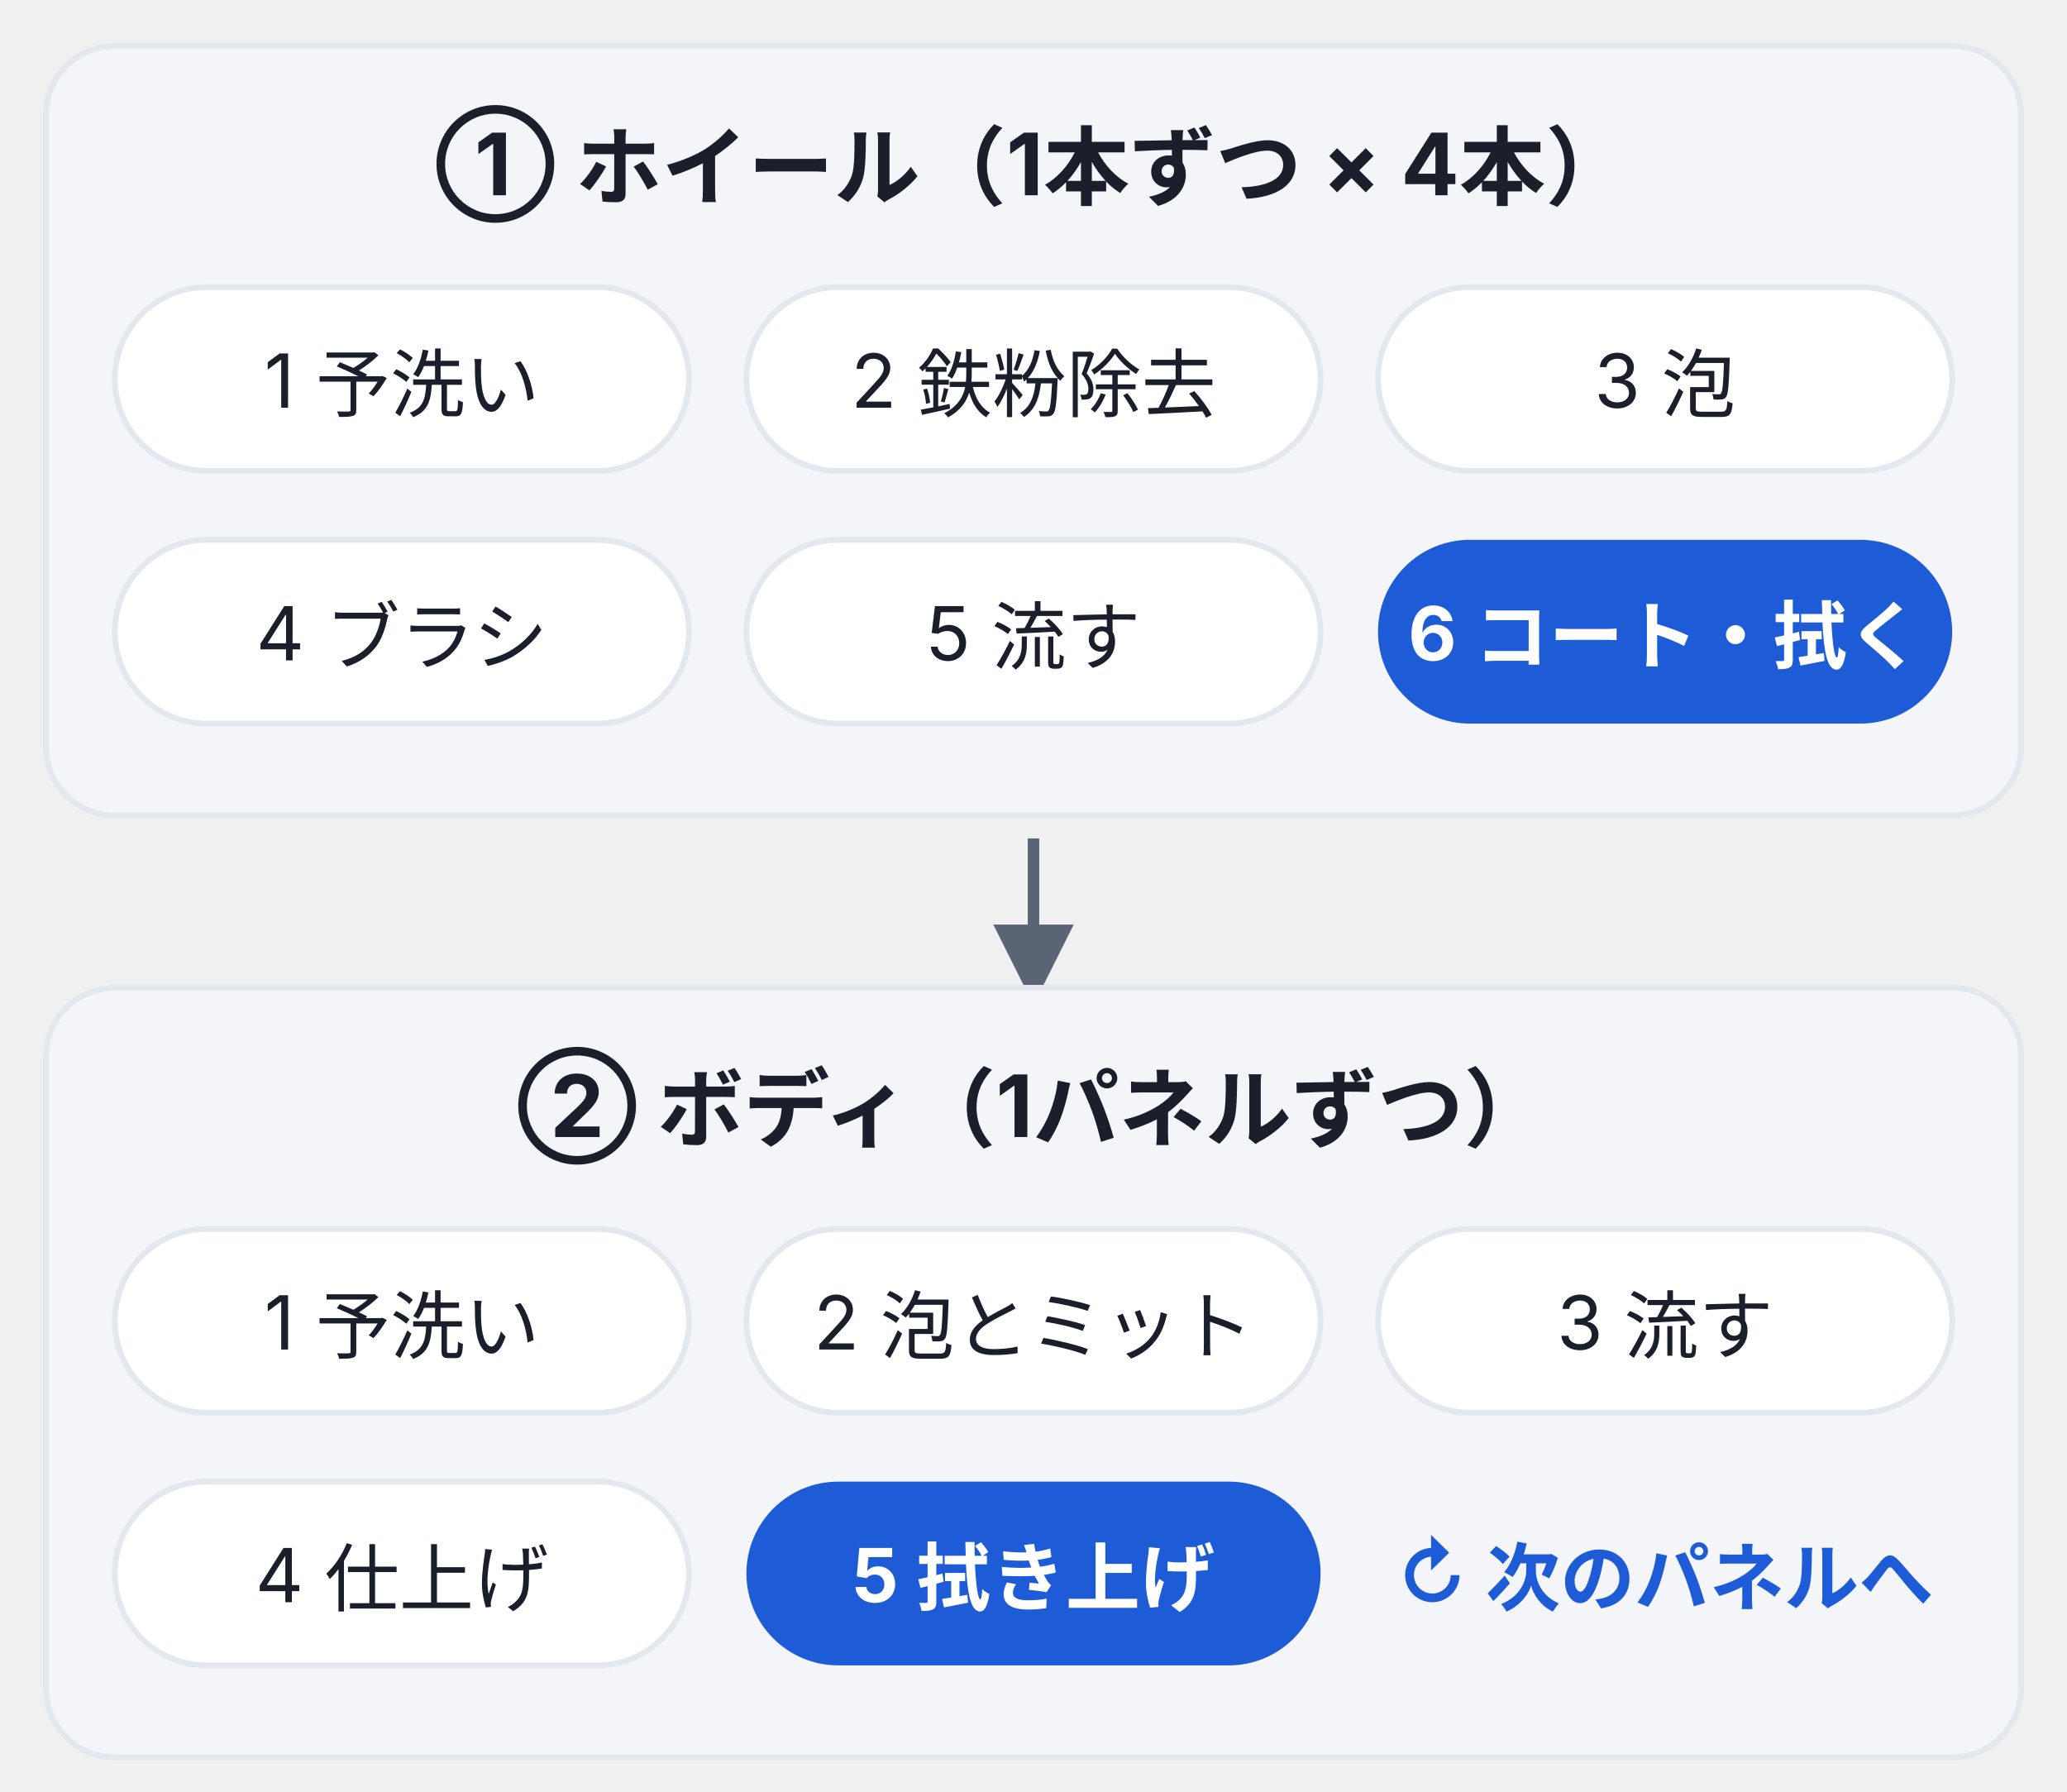
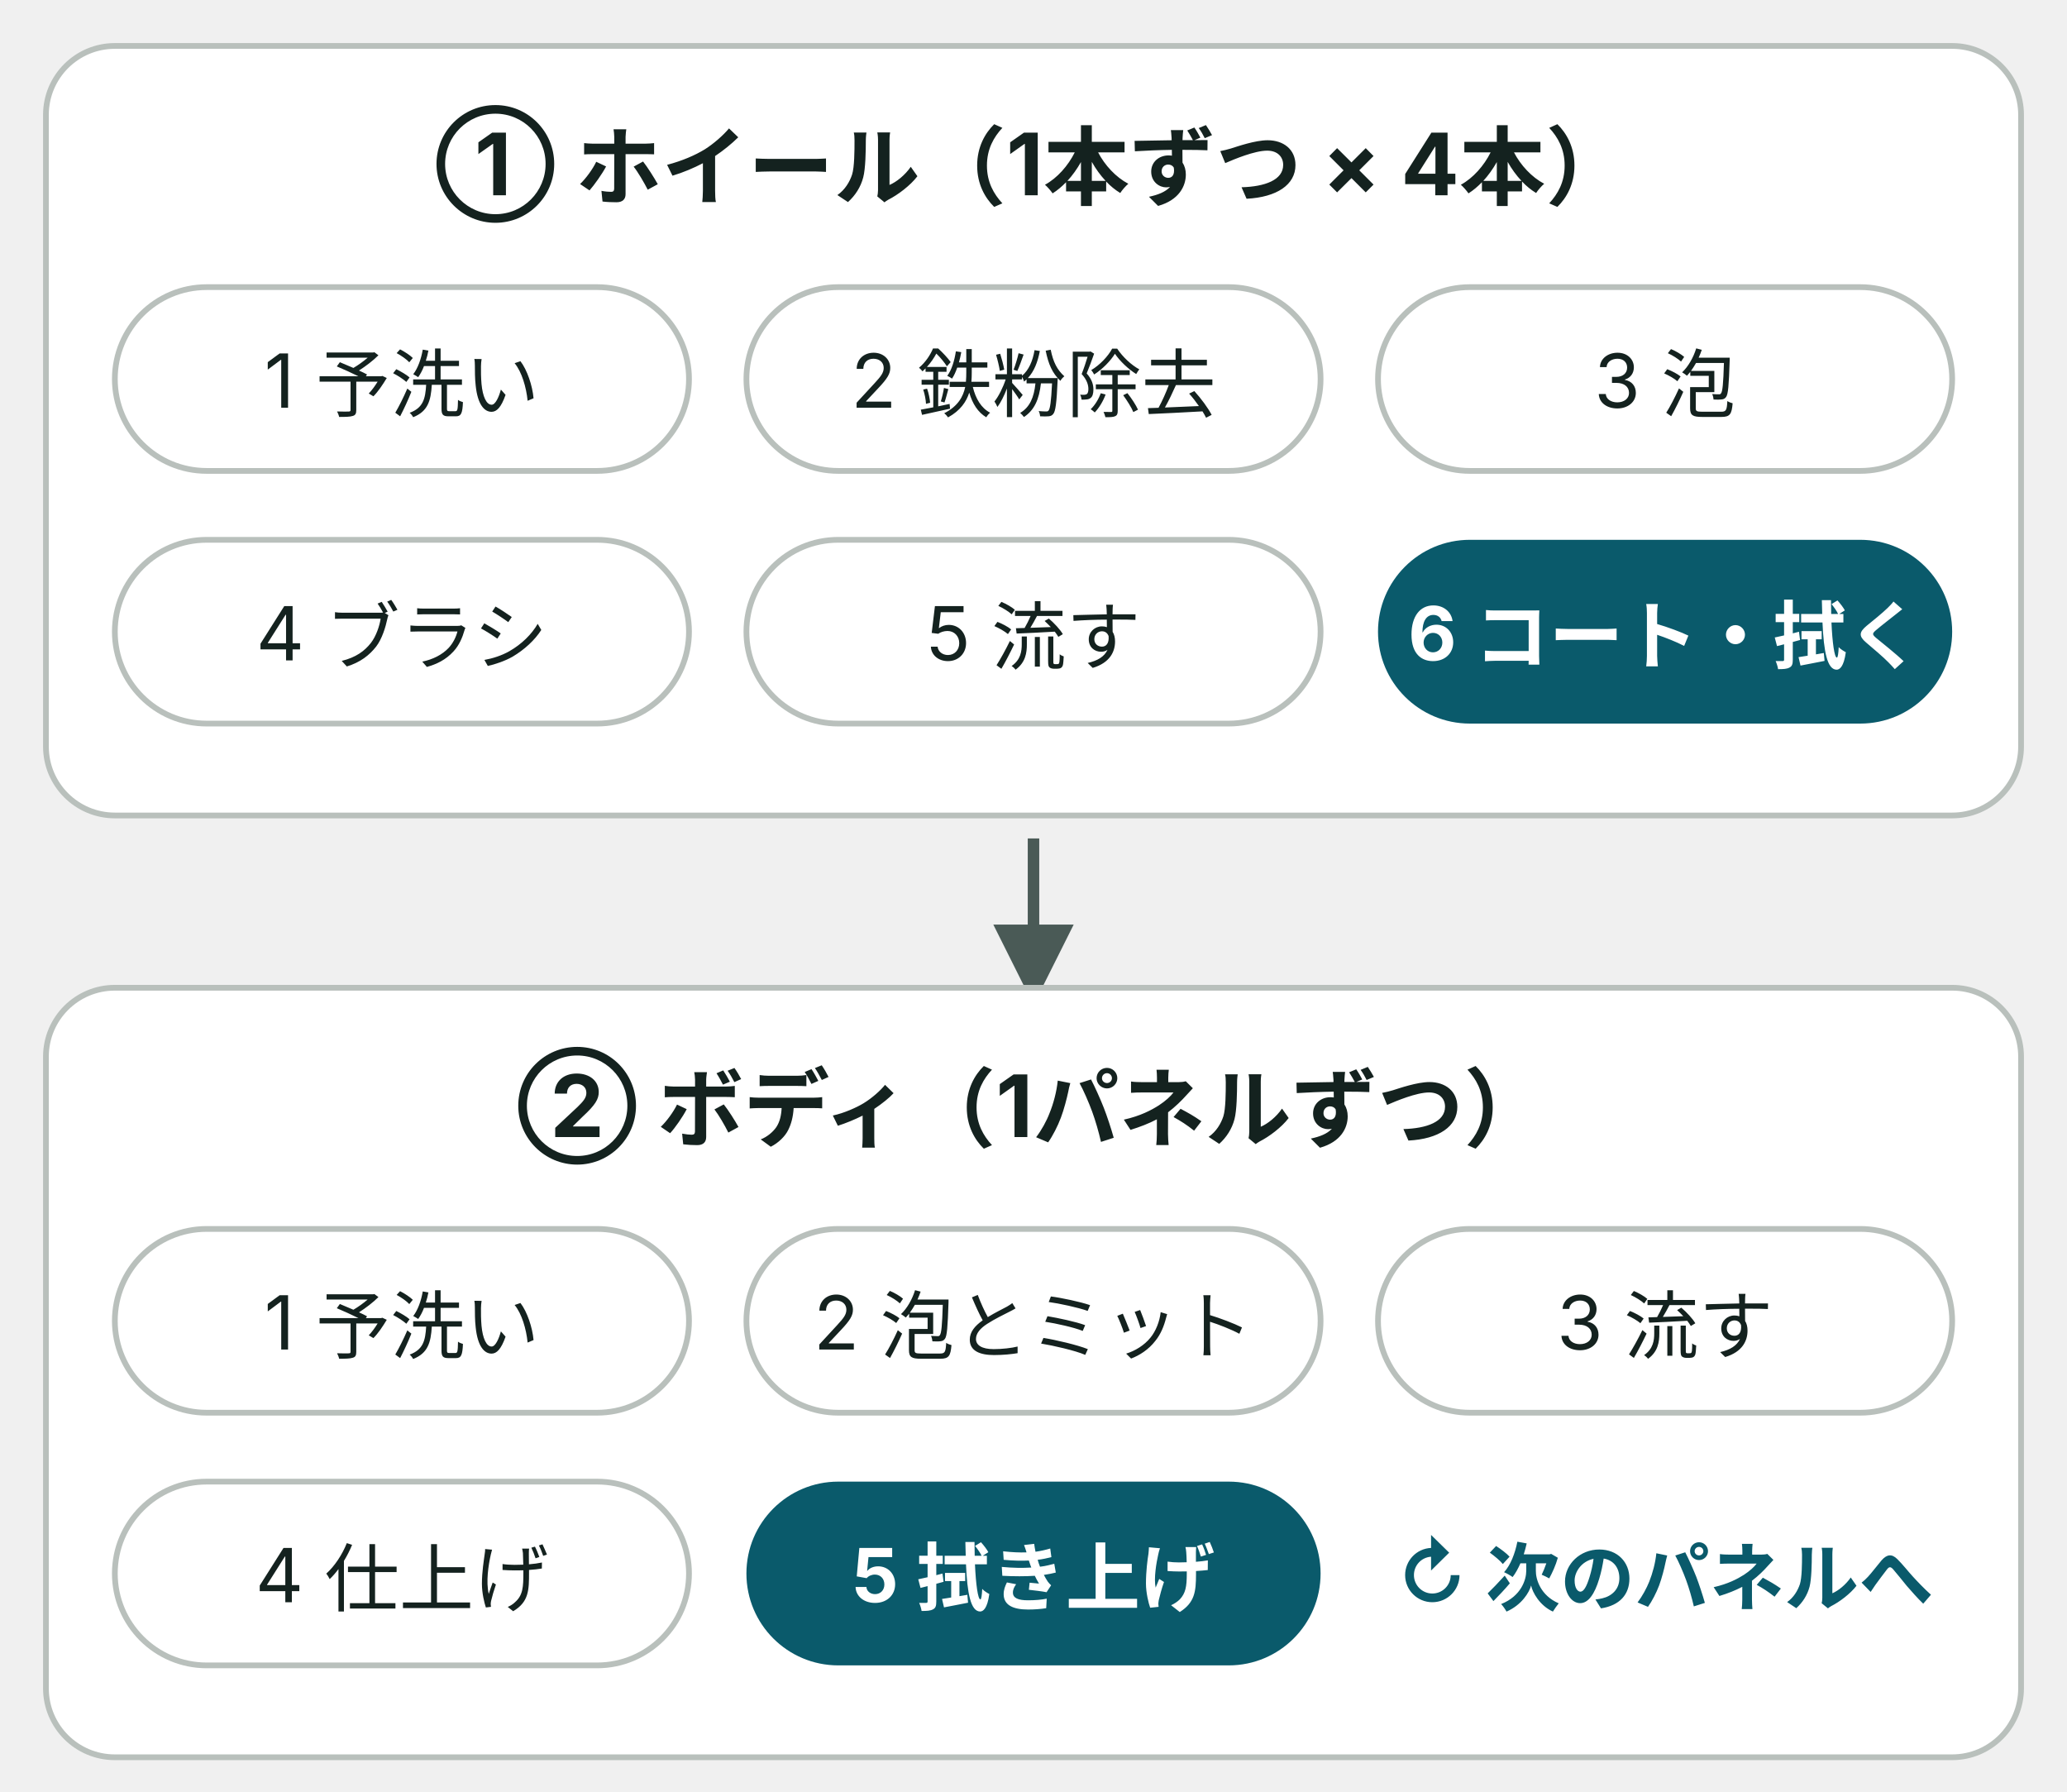
<svg xmlns="http://www.w3.org/2000/svg" viewBox="0 0 360 312" font-family="system-ui, -apple-system, 'Hiragino Sans', 'Yu Gothic UI', Meiryo, sans-serif" text-anchor="middle">
  <defs>
    <marker id="arrow" viewBox="0 0 10 10" refX="5" refY="5" markerWidth="7" markerHeight="7" orient="auto">
-       <path d="M0 0L10 5L0 10Z" fill="#5B6474" />
+       <path d="M0 0L10 5L0 10Z" fill="#4A5A56" />
    </marker>
  </defs>
-   <rect x="8" y="8" width="344" height="134" rx="12" fill="#F3F5F8" stroke="#E3E7EE" />
-   <text x="180" y="34" font-size="15" font-weight="700" fill="#1A1F2B">① ホイール（1本ずつ × 4本）</text>
-   <g font-size="13" fill="#1A1F2B">
-     <rect x="20" y="50" width="100" height="32" rx="16" fill="#FFFFFF" stroke="#E3E7EE" />
+   <rect x="8" y="8" width="344" height="134" rx="12" fill="#FFFFFF" stroke="#B9C0BC" />
+   <text x="180" y="34" font-size="15" font-weight="700" fill="#14221F">① ホイール（1本ずつ × 4本）</text>
+   <g font-size="13" fill="#14221F">
+     <rect x="20" y="50" width="100" height="32" rx="16" fill="#FFFFFF" stroke="#B9C0BC" />
    <text x="70" y="71">1 予洗い</text>
-     <rect x="130" y="50" width="100" height="32" rx="16" fill="#FFFFFF" stroke="#E3E7EE" />
+     <rect x="130" y="50" width="100" height="32" rx="16" fill="#FFFFFF" stroke="#B9C0BC" />
    <text x="180" y="71">2 鉄粉除去</text>
-     <rect x="240" y="50" width="100" height="32" rx="16" fill="#FFFFFF" stroke="#E3E7EE" />
+     <rect x="240" y="50" width="100" height="32" rx="16" fill="#FFFFFF" stroke="#B9C0BC" />
    <text x="290" y="71">3 泡</text>
-     <rect x="20" y="94" width="100" height="32" rx="16" fill="#FFFFFF" stroke="#E3E7EE" />
+     <rect x="20" y="94" width="100" height="32" rx="16" fill="#FFFFFF" stroke="#B9C0BC" />
    <text x="70" y="115">4 ブラシ</text>
-     <rect x="130" y="94" width="100" height="32" rx="16" fill="#FFFFFF" stroke="#E3E7EE" />
+     <rect x="130" y="94" width="100" height="32" rx="16" fill="#FFFFFF" stroke="#B9C0BC" />
    <text x="180" y="115">5 流す</text>
-     <rect x="240" y="94" width="100" height="32" rx="16" fill="#1E5BD6" />
+     <rect x="240" y="94" width="100" height="32" rx="16" fill="#0A5A6B" />
    <text x="290" y="115" fill="#FFFFFF" font-weight="700">6 コート・拭く</text>
  </g>
-   <line x1="180" y1="146" x2="180" y2="168" stroke="#5B6474" stroke-width="2" marker-end="url(#arrow)" />
-   <rect x="8" y="172" width="344" height="134" rx="12" fill="#F3F5F8" stroke="#E3E7EE" />
-   <text x="180" y="198" font-size="15" font-weight="700" fill="#1A1F2B">② ボディ（1パネルずつ）</text>
-   <g font-size="13" fill="#1A1F2B">
-     <rect x="20" y="214" width="100" height="32" rx="16" fill="#FFFFFF" stroke="#E3E7EE" />
+   <line x1="180" y1="146" x2="180" y2="168" stroke="#4A5A56" stroke-width="2" marker-end="url(#arrow)" />
+   <rect x="8" y="172" width="344" height="134" rx="12" fill="#FFFFFF" stroke="#B9C0BC" />
+   <text x="180" y="198" font-size="15" font-weight="700" fill="#14221F">② ボディ（1パネルずつ）</text>
+   <g font-size="13" fill="#14221F">
+     <rect x="20" y="214" width="100" height="32" rx="16" fill="#FFFFFF" stroke="#B9C0BC" />
    <text x="70" y="235">1 予洗い</text>
-     <rect x="130" y="214" width="100" height="32" rx="16" fill="#FFFFFF" stroke="#E3E7EE" />
+     <rect x="130" y="214" width="100" height="32" rx="16" fill="#FFFFFF" stroke="#B9C0BC" />
    <text x="180" y="235">2 泡とミット</text>
-     <rect x="240" y="214" width="100" height="32" rx="16" fill="#FFFFFF" stroke="#E3E7EE" />
+     <rect x="240" y="214" width="100" height="32" rx="16" fill="#FFFFFF" stroke="#B9C0BC" />
    <text x="290" y="235">3 流す</text>
-     <rect x="20" y="258" width="100" height="32" rx="16" fill="#FFFFFF" stroke="#E3E7EE" />
+     <rect x="20" y="258" width="100" height="32" rx="16" fill="#FFFFFF" stroke="#B9C0BC" />
    <text x="70" y="279">4 仕上げ</text>
-     <rect x="130" y="258" width="100" height="32" rx="16" fill="#1E5BD6" />
+     <rect x="130" y="258" width="100" height="32" rx="16" fill="#0A5A6B" />
    <text x="180" y="279" fill="#FFFFFF" font-weight="700">5 拭き上げ</text>
-     <text x="290" y="279" font-size="13" font-weight="700" fill="#1E5BD6">↻ 次のパネルへ</text>
+     <text x="290" y="279" font-size="13" font-weight="700" fill="#0A5A6B">↻ 次のパネルへ</text>
  </g>
</svg>
